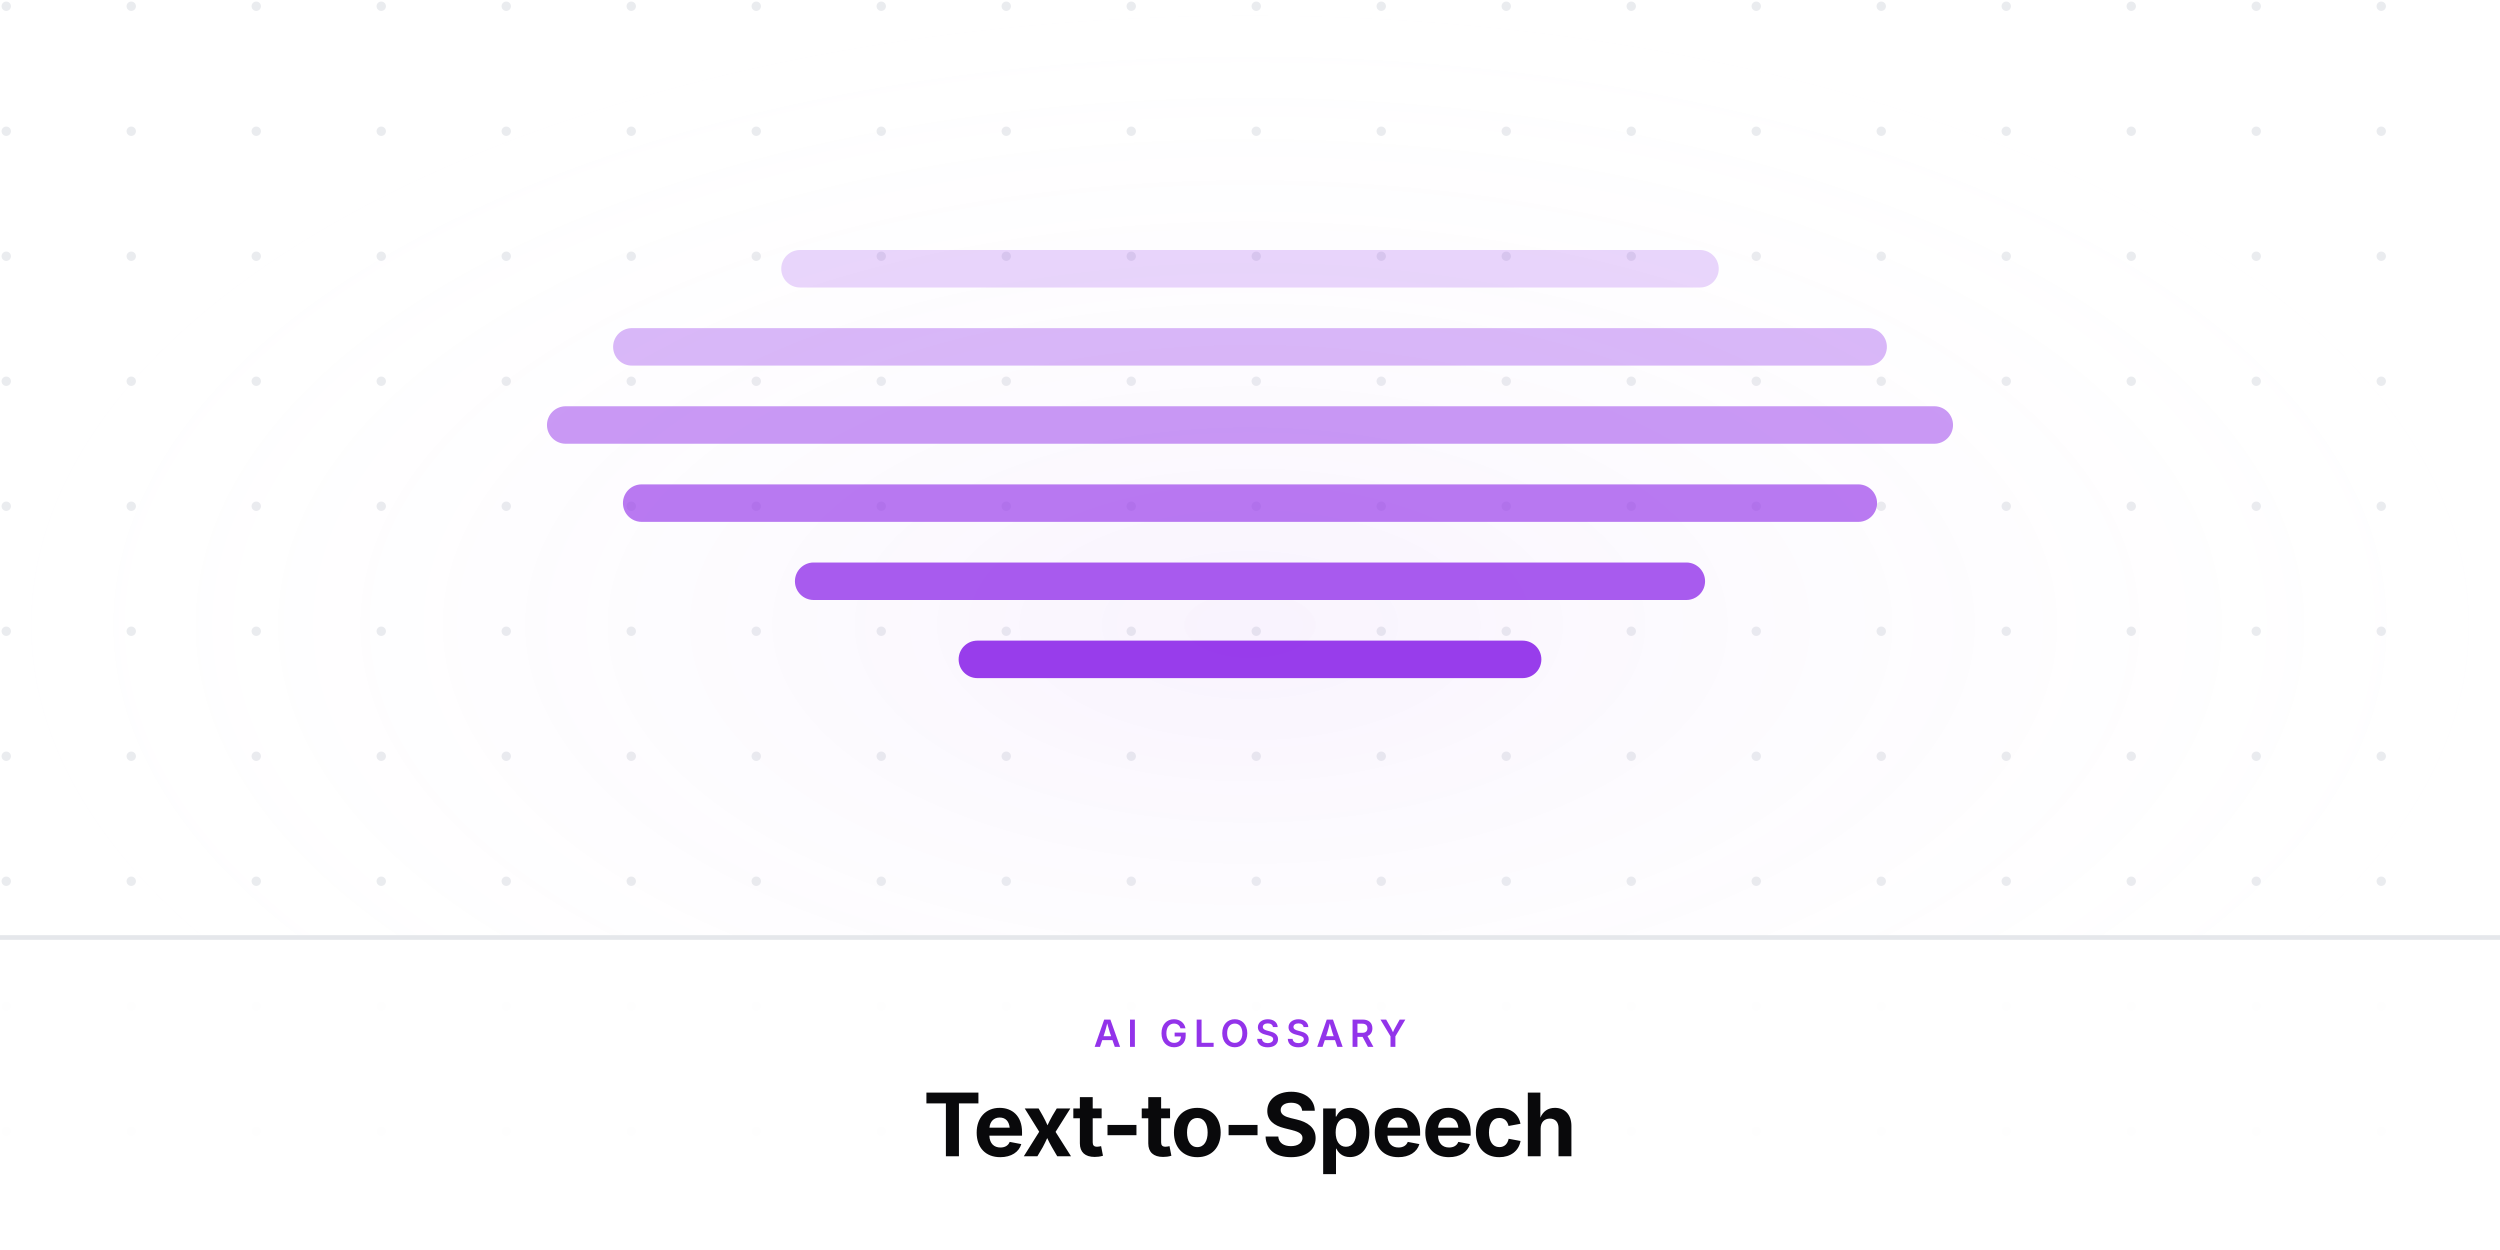
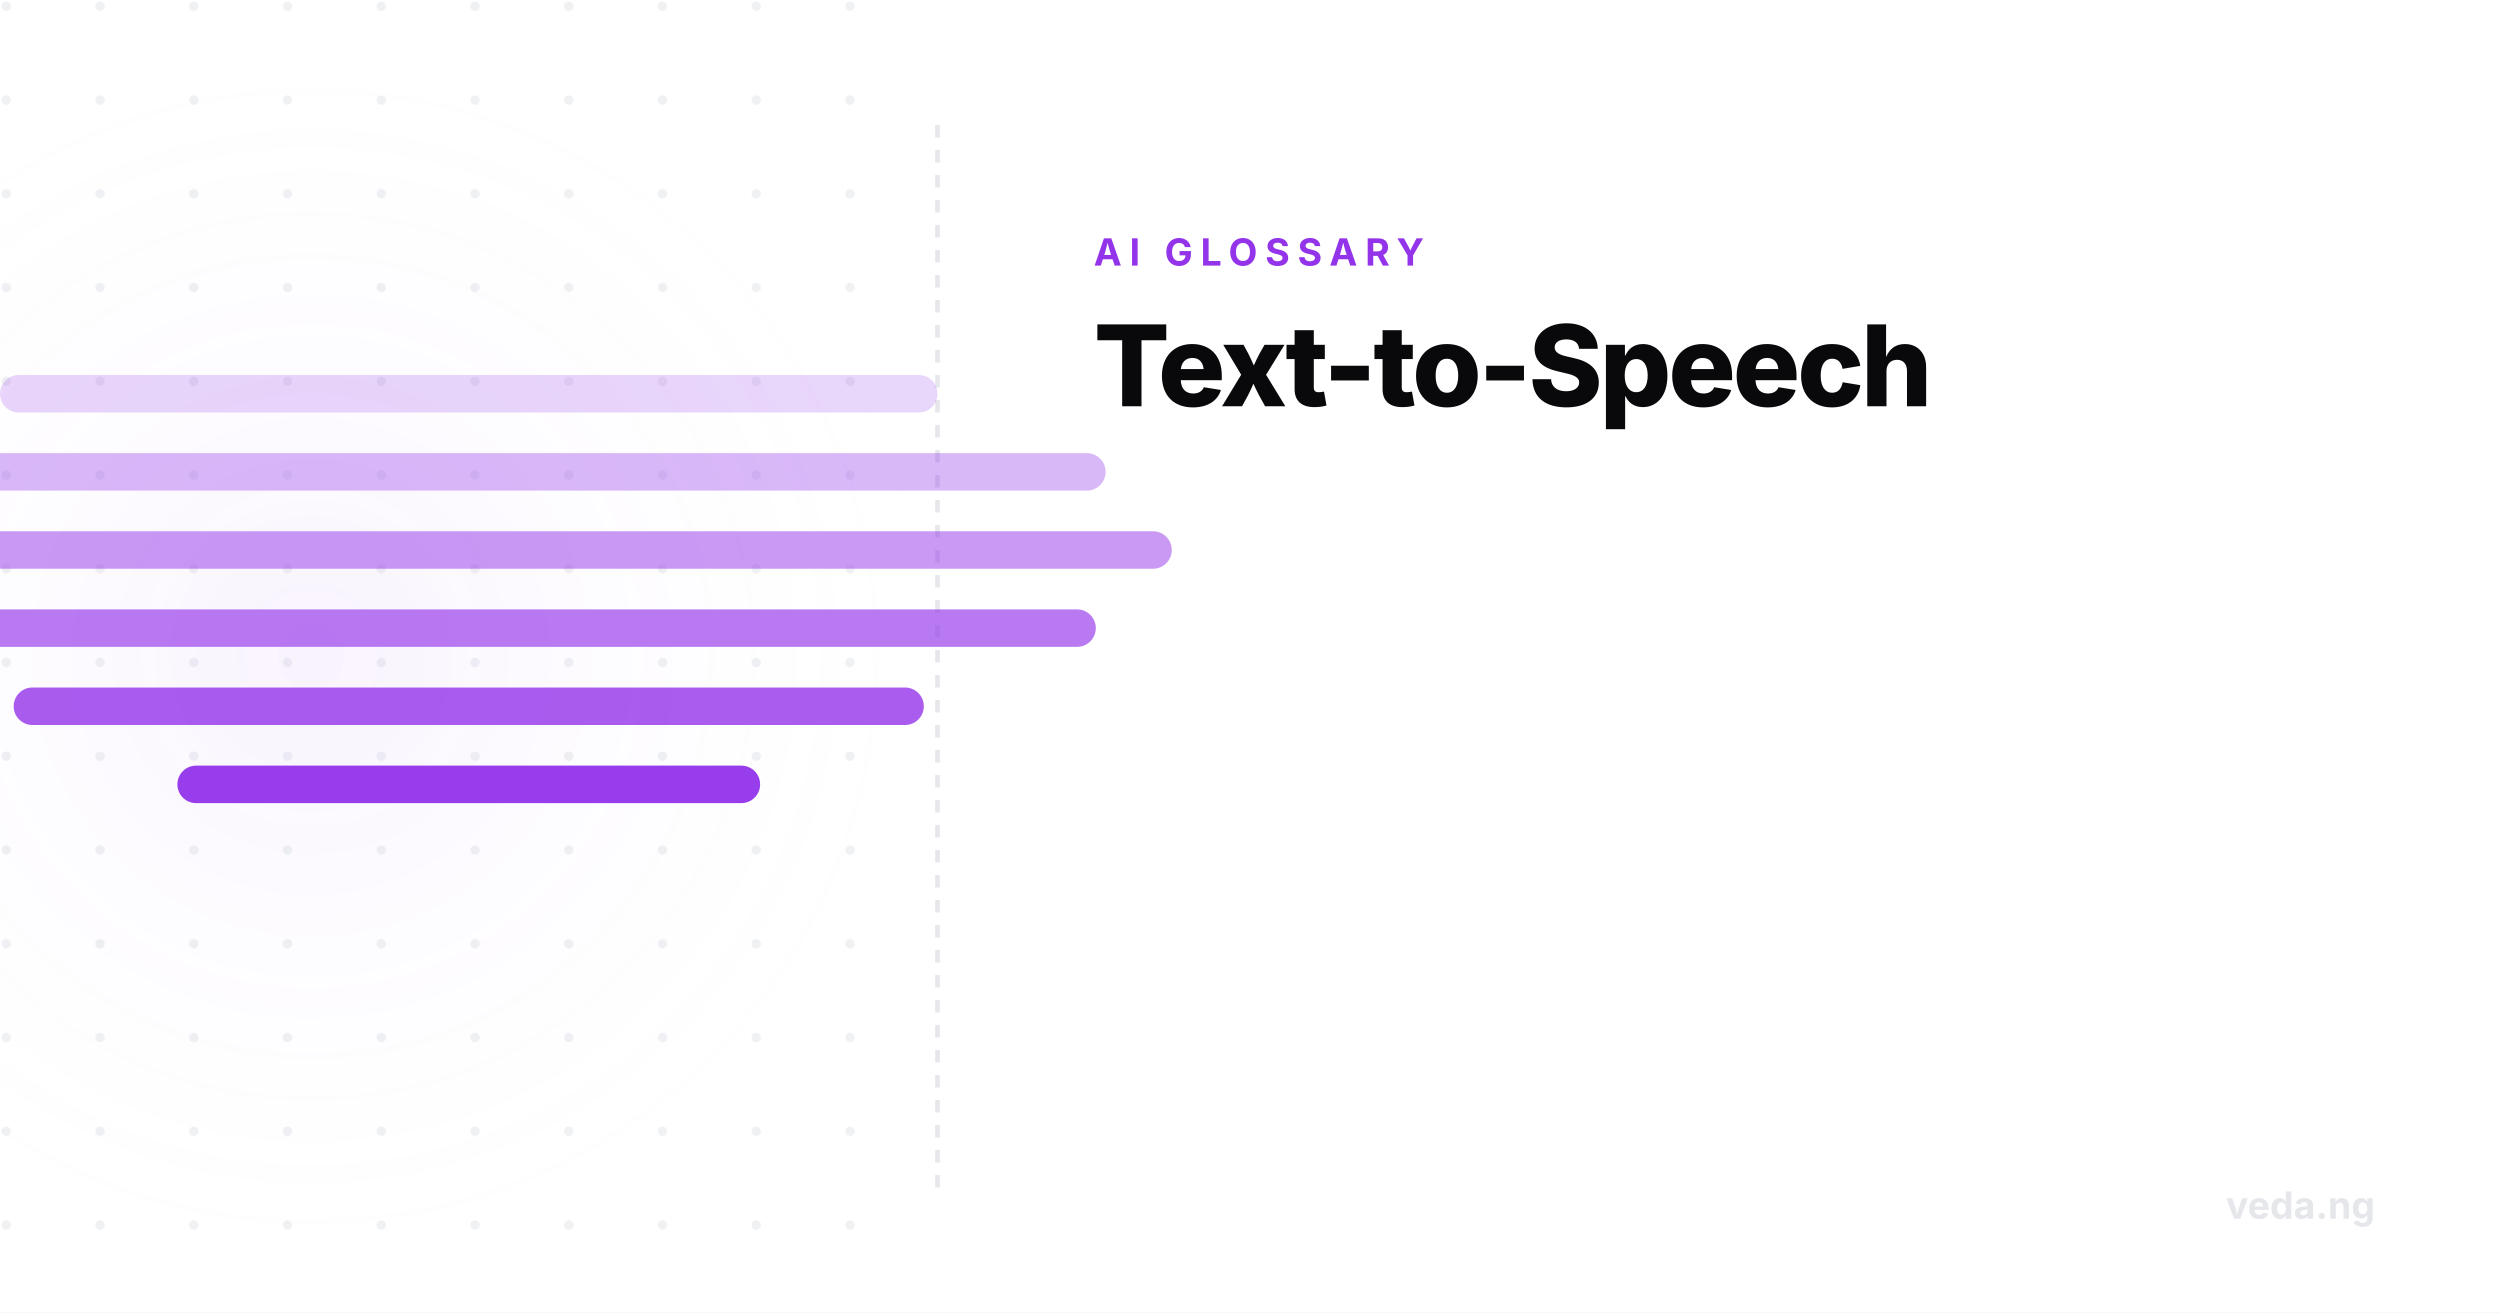
- <svg xmlns="http://www.w3.org/2000/svg" viewBox="0 0 800 400" width="800" height="400">
+ <svg xmlns="http://www.w3.org/2000/svg" viewBox="0 0 800 420" width="800" height="420">
  <defs>
    <radialGradient id="glow" cx="50%" cy="50%" r="50%">
      <stop offset="0%" stop-color="rgba(147,51,234,0.06)" />
      <stop offset="100%" stop-color="#ffffff" stop-opacity="0" />
    </radialGradient>
-     <pattern id="grid" width="40" height="40" patternUnits="userSpaceOnUse">
-       <circle cx="2" cy="2" r="1.5" fill="#e5e7eb" opacity="0.8" />
+     <pattern id="grid" width="30" height="30" patternUnits="userSpaceOnUse">
+       <circle cx="2" cy="2" r="1.5" fill="#e5e7eb" opacity="0.6" />
    </pattern>
  </defs>
-   <rect width="800" height="400" fill="#ffffff" />
-   <rect width="800" height="400" fill="url(#grid)" />
-   <rect x="0" y="0" width="800" height="400" fill="url(#glow)" />
-   <g transform="translate(0, -20)">
+   <rect width="800" height="420" fill="#ffffff" />
+   <rect x="0" y="0" width="300" height="420" fill="url(#grid)" />
+   <rect x="-100" y="10" width="400" height="400" fill="url(#glow)" />
+   <line x1="300" y1="40" x2="300" y2="380" stroke="#e5e7eb" stroke-width="1.5" stroke-dasharray="4 4" />
+   <g transform="translate(-250, 20)">
    <rect x="250" y="100" width="300" height="12" rx="6" fill="#9333ea" opacity="0.2" />
    <rect x="196.198" y="125" width="407.603" height="12" rx="6" fill="#9333ea" opacity="0.35" />
    <rect x="175.032" y="150" width="449.936" height="12" rx="6" fill="#9333ea" opacity="0.5" />
    <rect x="199.34" y="175" width="401.319" height="12" rx="6" fill="#9333ea" opacity="0.65" />
    <rect x="254.378" y="200" width="291.244" height="12" rx="6" fill="#9333ea" opacity="0.8" />
    <rect x="306.76" y="225" width="186.48" height="12" rx="6" fill="#9333ea" opacity="0.95" />
  </g>
-   <rect x="0" y="300" width="800" height="100" fill="#ffffff" opacity="0.95" />
-   <line x1="0" y1="300" x2="800" y2="300" stroke="#e5e7eb" stroke-opacity="1" stroke-width="1.5" />
-   <text x="400" y="335" font-family="'Inter',sans-serif" font-weight="600" font-size="12" fill="#9333ea" text-anchor="middle" letter-spacing="2" text-transform="uppercase">AI GLOSSARY</text>
-   <text x="400" y="370" font-family="'Inter',sans-serif" font-weight="700" font-size="28" fill="#09090b" text-anchor="middle" letter-spacing="-0.5">Text-to-Speech</text>
+   <text x="350" y="85" font-family="'Inter',sans-serif" font-weight="700" font-size="12" fill="#9333ea" text-anchor="start" letter-spacing="2.5" text-transform="uppercase">AI GLOSSARY</text>
+   <text x="350" y="130" font-family="'Inter',sans-serif" font-weight="800" font-size="36" fill="#09090b" text-anchor="start" letter-spacing="-1">Text-to-Speech</text>
+   <text x="760" y="390" font-family="'Inter',sans-serif" font-weight="700" font-size="12" fill="#e5e7eb" text-anchor="end">veda.ng</text>
</svg>
